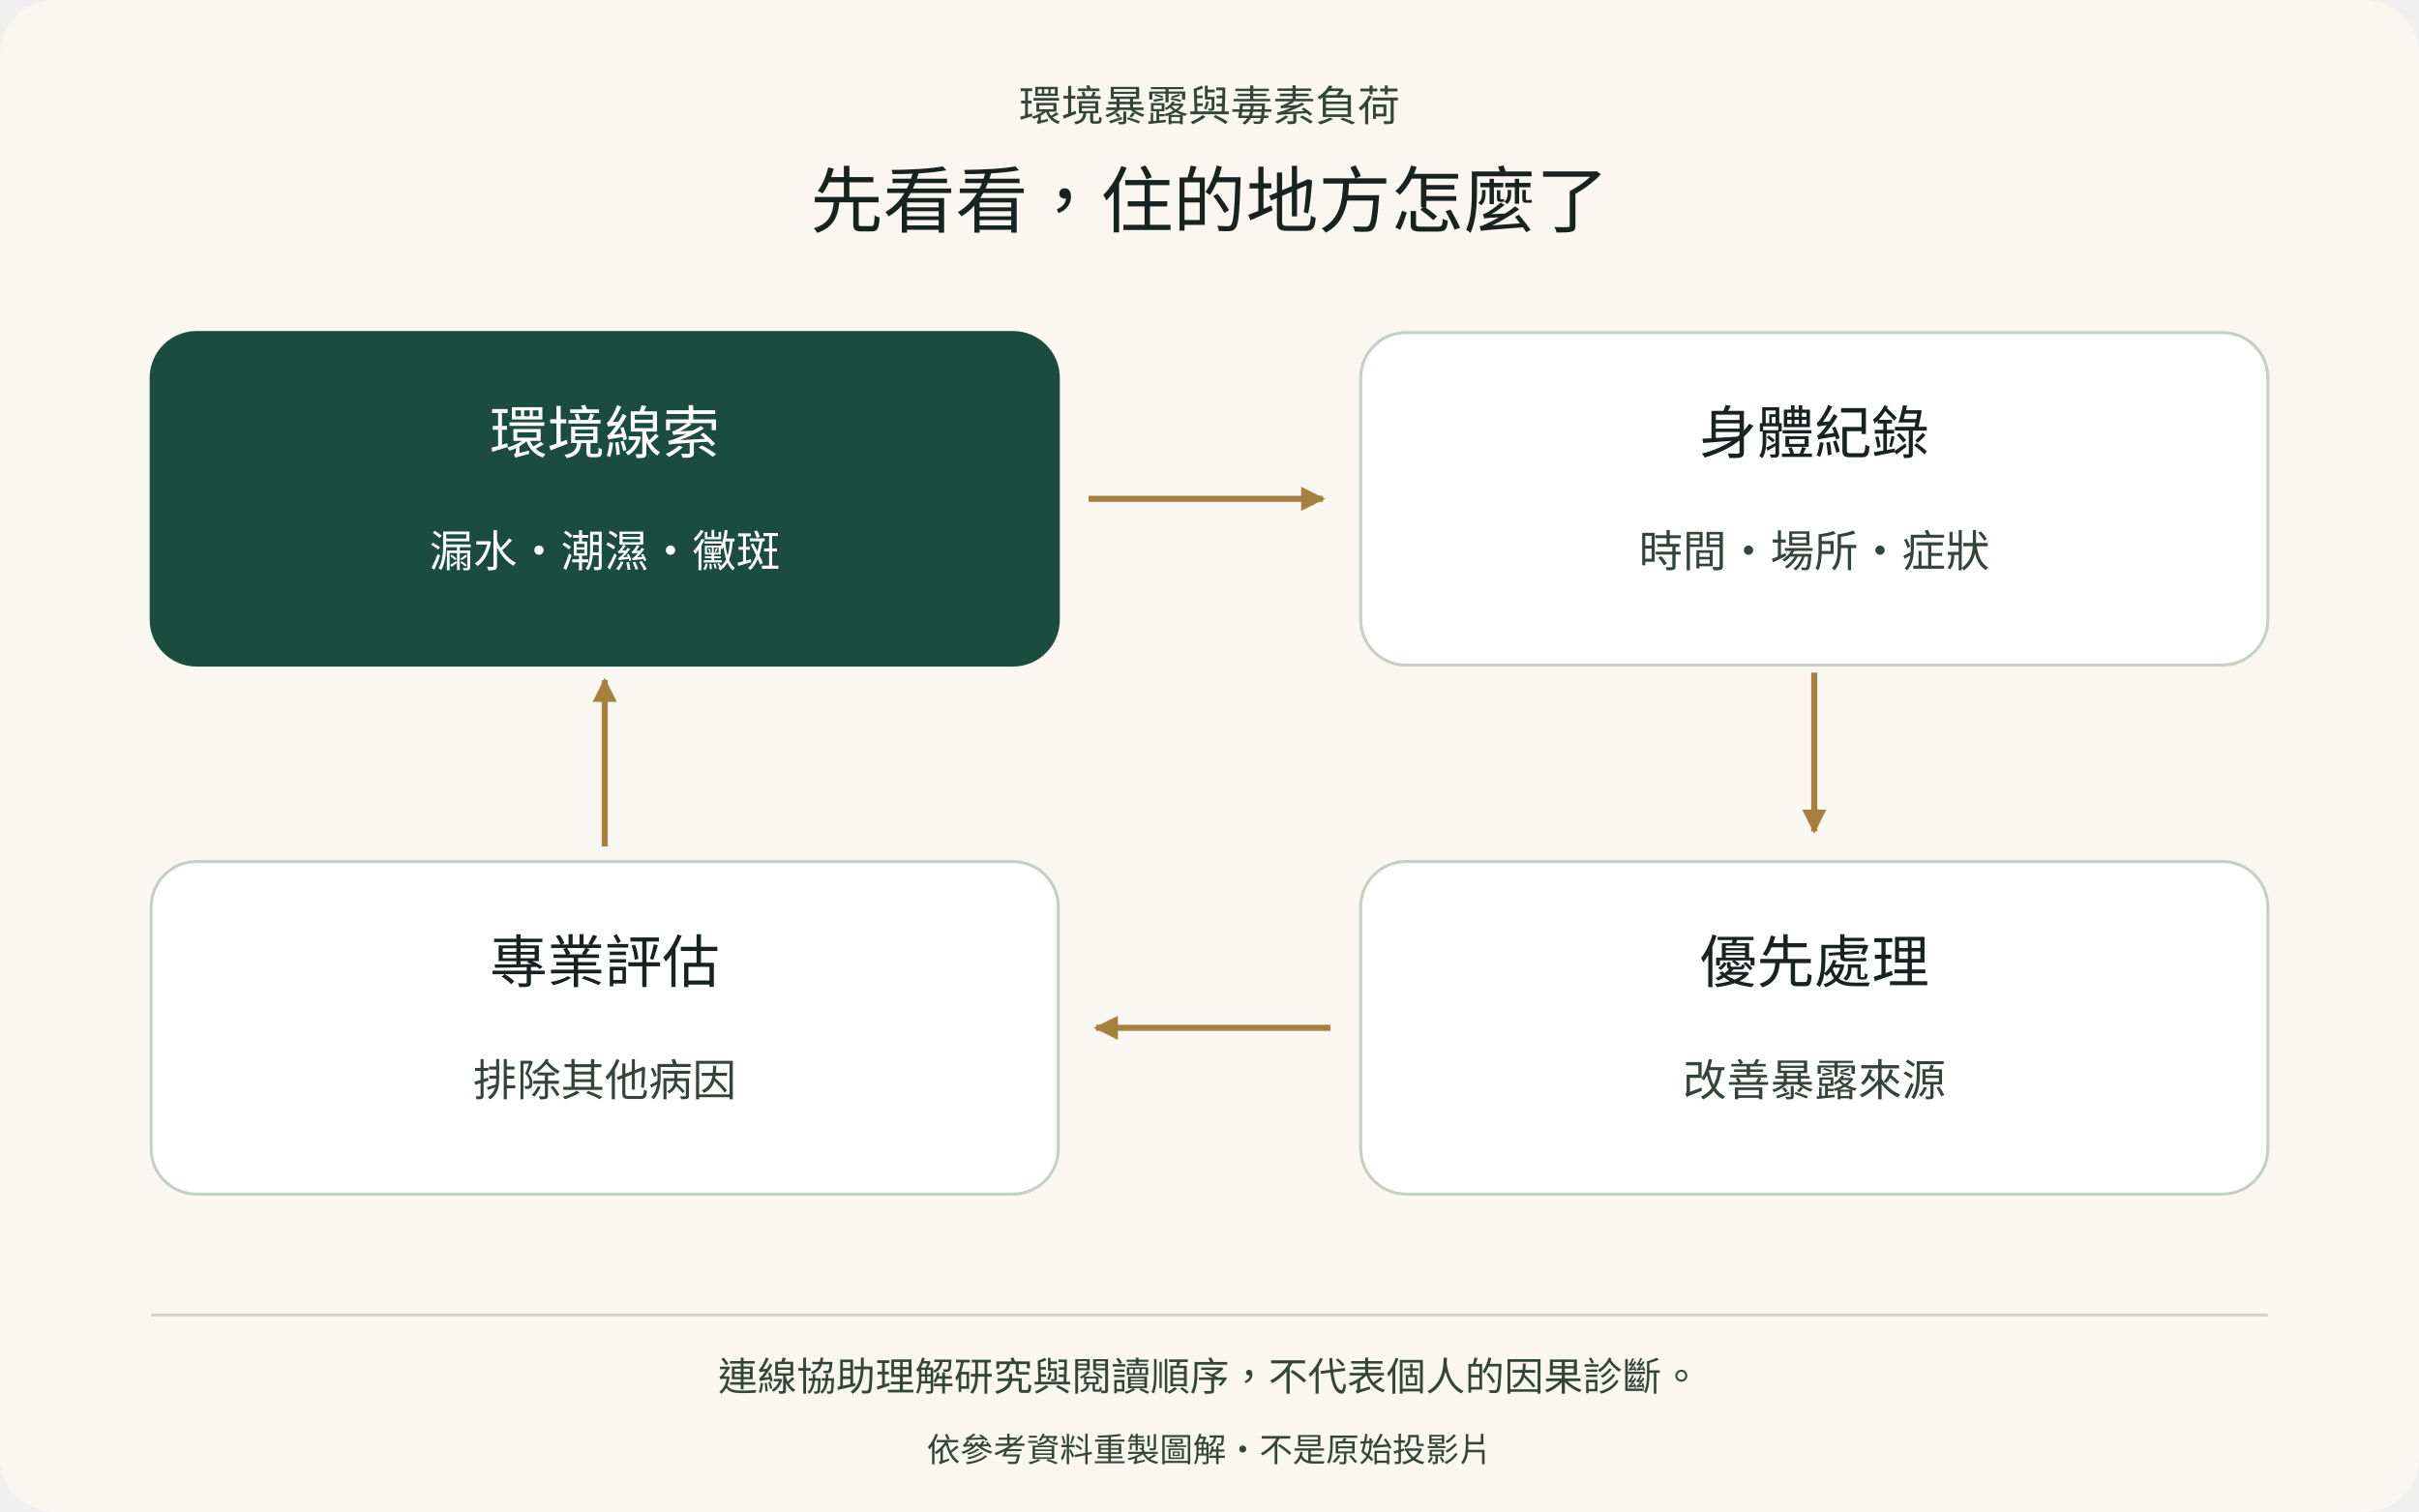
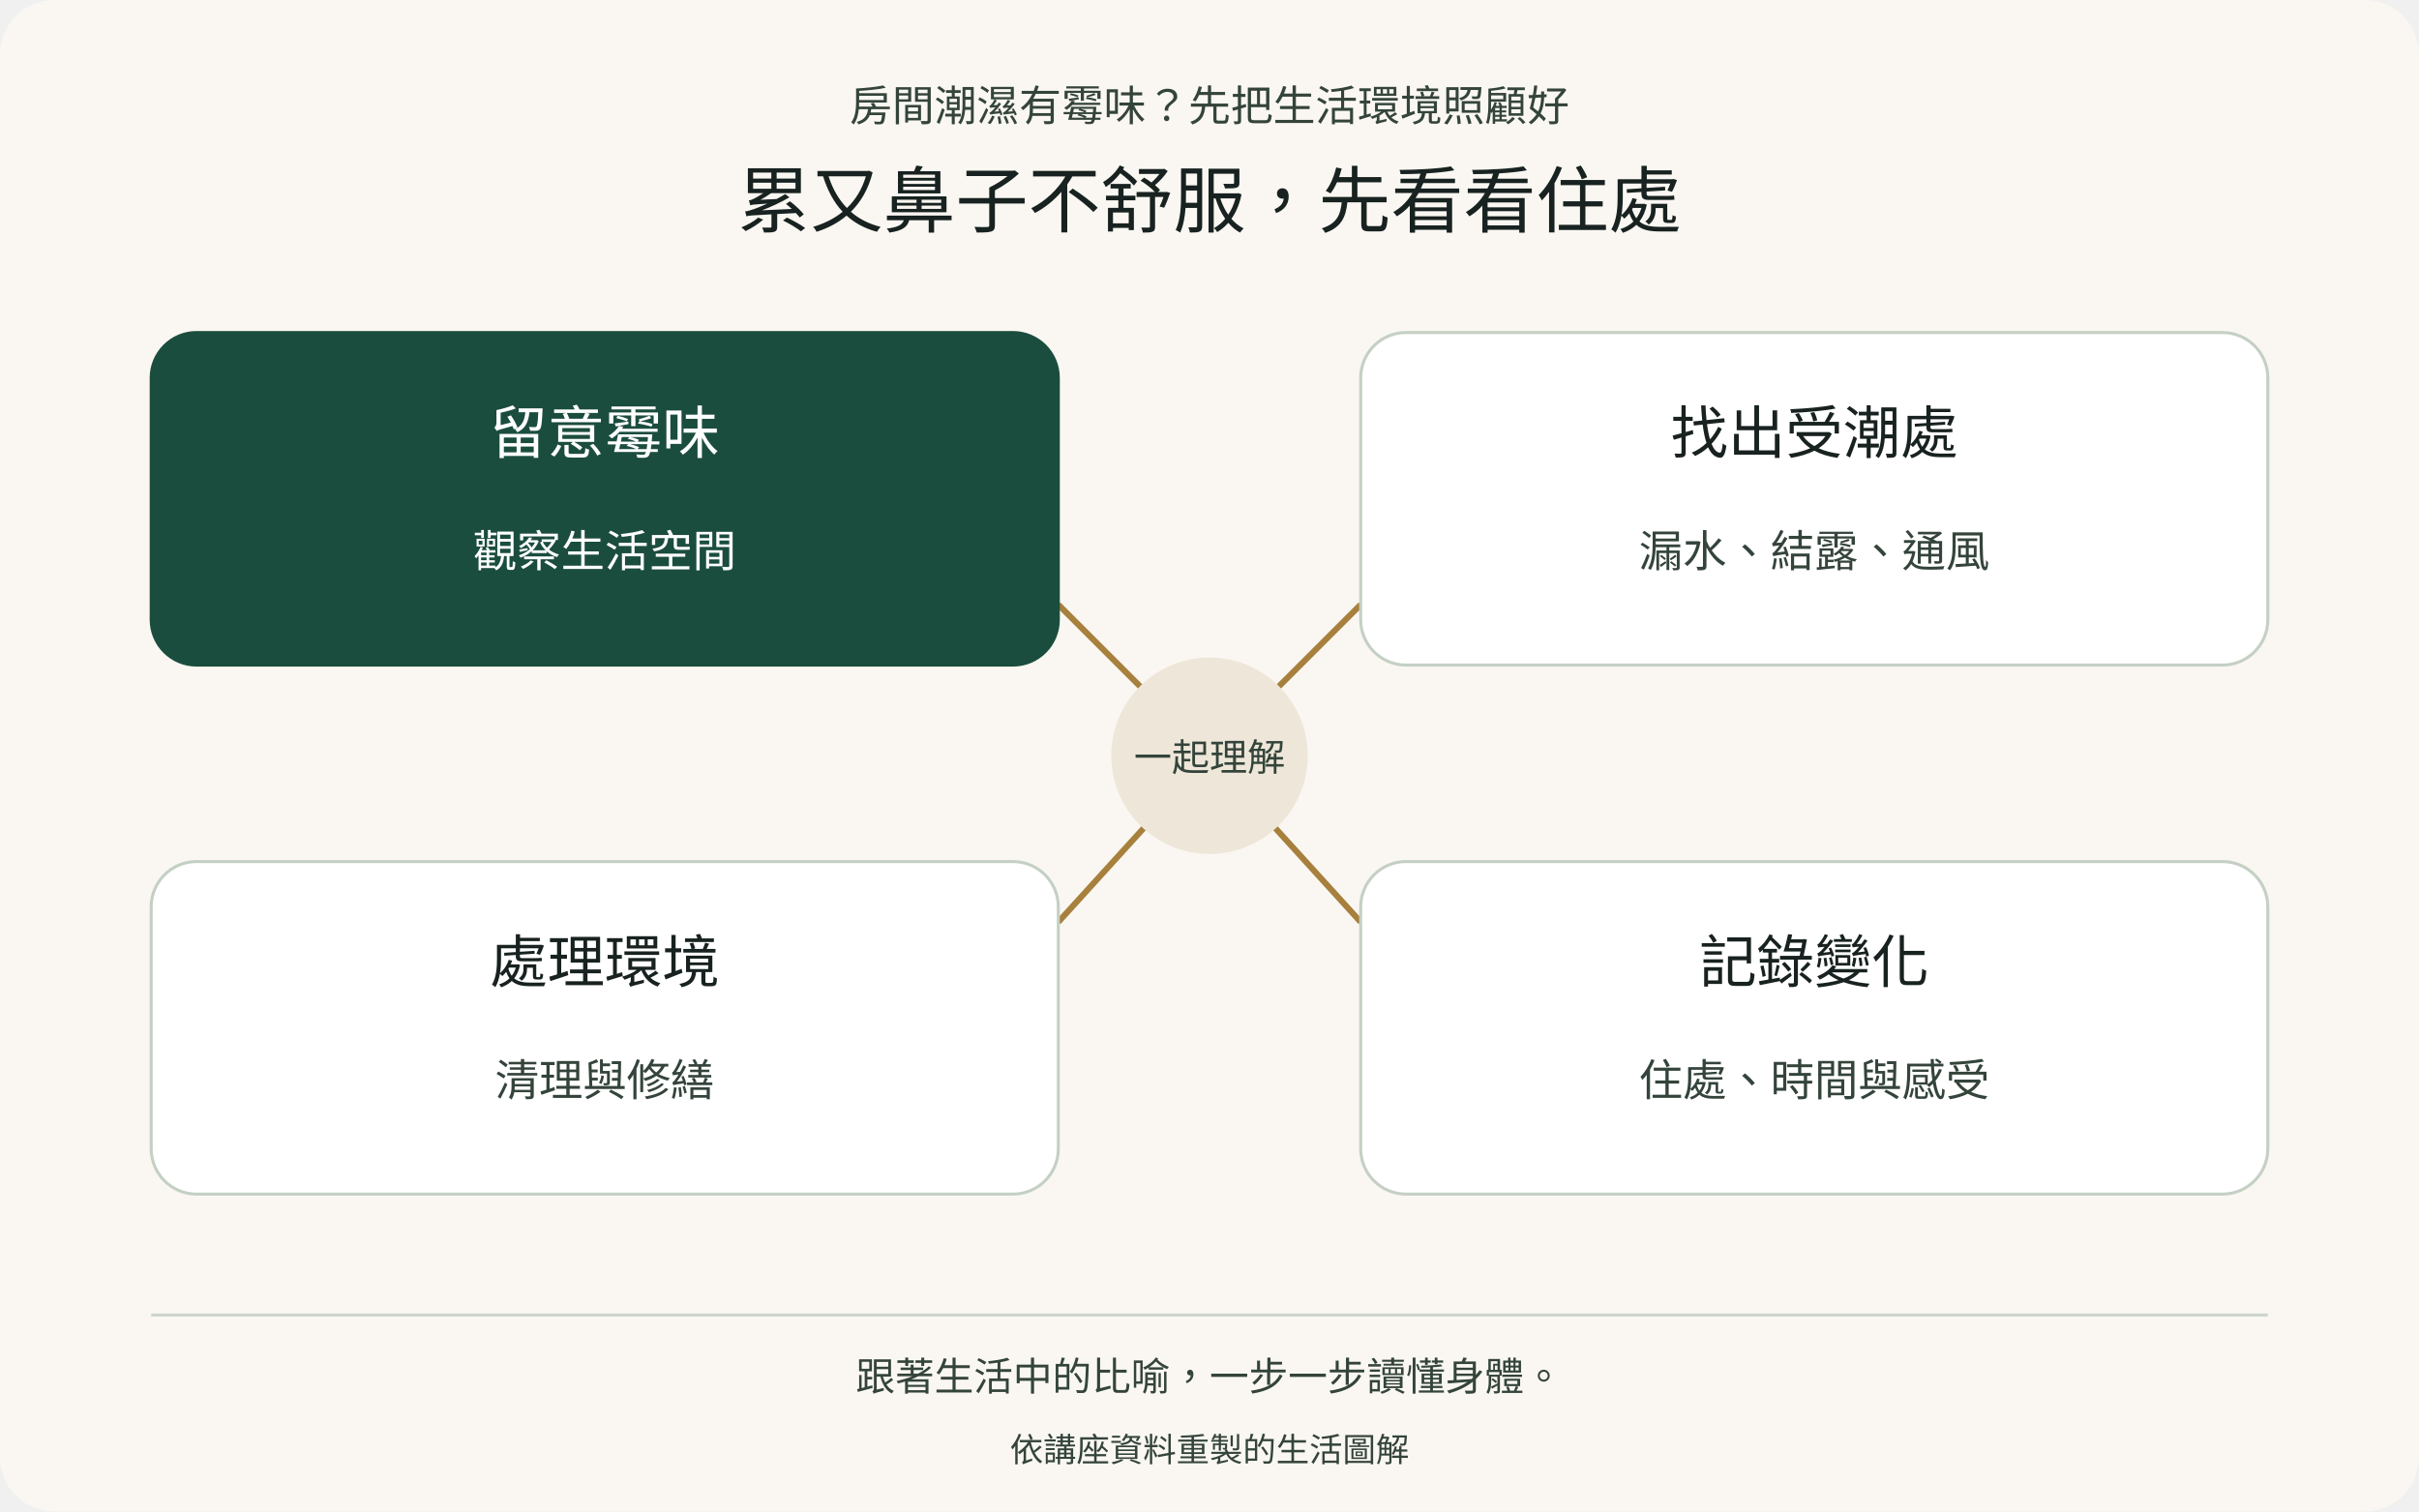
<svg xmlns="http://www.w3.org/2000/svg" width="1600" height="1000" viewBox="0 0 1600 1000" role="img" aria-labelledby="title desc">
  <defs>
    <marker id="arrow" viewBox="0 0 10 10" refX="9" refY="5" markerWidth="4" markerHeight="4" orient="auto">
      <path d="M0 0 10 5 0 10" fill="#A7803D" />
    </marker>
  </defs>
  <rect width="1600" height="1000" rx="36" fill="#FAF7F2" />
  <g font-family="-apple-system,BlinkMacSystemFont,'Noto Sans CJK TC','PingFang TC',sans-serif">
    <text x="800" y="80" text-anchor="middle" font-size="28" fill="#34443B">
-       <tspan x="800" dy="0">環境暴露與毒素負荷</tspan>
+       <tspan x="800" dy="0">房間潮濕有霉味？先把生活環境照顧好</tspan>
    </text>
    <text x="800" y="150" text-anchor="middle" font-size="48" fill="#182220">
-       <tspan x="800" dy="0">先看看，住的地方怎麼了</tspan>
+       <tspan x="800" dy="0">累又鼻子不舒服，先看看住處</tspan>
    </text>
-     <path d="M720 330 H875" fill="none" stroke="#A7803D" stroke-width="4" marker-end="url(#arrow)" />
-     <path d="M1200 445 V550" fill="none" stroke="#A7803D" stroke-width="4" marker-end="url(#arrow)" />
-     <path d="M880 680 H725" fill="none" stroke="#A7803D" stroke-width="4" marker-end="url(#arrow)" />
-     <path d="M400 560 V450" fill="none" stroke="#A7803D" stroke-width="4" marker-end="url(#arrow)" />
+     <path d="M700 400 L800 500 L900 400 M800 500 L700 610 M800 500 L900 610" fill="none" stroke="#A7803D" stroke-width="4" />
    <g>
      <rect x="100" y="220" width="600" height="220" rx="30" fill="#1B4D3E" stroke="#1B4D3E" stroke-width="2" />
      <text x="400" y="300" text-anchor="middle" font-size="38" fill="#FFFFFF">
-         <tspan x="400" dy="0">環境線索</tspan>
+         <tspan x="400" dy="0">留意霉味</tspan>
      </text>
      <text x="400" y="375" text-anchor="middle" font-size="29" fill="#FFFFFF">
-         <tspan x="400" dy="0">漏水・潮濕・黴斑</tspan>
+         <tspan x="400" dy="0">觀察生活空間</tspan>
      </text>
    </g>
    <g>
      <rect x="900" y="220" width="600" height="220" rx="30" fill="#FFFFFF" stroke="#C5D0C4" stroke-width="2" />
      <text x="1200" y="300" text-anchor="middle" font-size="38" fill="#182220">
-         <tspan x="1200" dy="0">身體紀錄</tspan>
+         <tspan x="1200" dy="0">找出受潮處</tspan>
      </text>
      <text x="1200" y="375" text-anchor="middle" font-size="29" fill="#34443B">
-         <tspan x="1200" dy="0">時間・場所・症狀</tspan>
+         <tspan x="1200" dy="0">漏水、結露、通風</tspan>
      </text>
    </g>
    <g>
      <rect x="100" y="570" width="600" height="220" rx="30" fill="#FFFFFF" stroke="#C5D0C4" stroke-width="2" />
      <text x="400" y="650" text-anchor="middle" font-size="38" fill="#182220">
-         <tspan x="400" dy="0">專業評估</tspan>
+         <tspan x="400" dy="0">處理環境</tspan>
      </text>
      <text x="400" y="725" text-anchor="middle" font-size="29" fill="#34443B">
-         <tspan x="400" dy="0">排除其他病因</tspan>
+         <tspan x="400" dy="0">清理與修繕</tspan>
      </text>
    </g>
    <g>
      <rect x="900" y="570" width="600" height="220" rx="30" fill="#FFFFFF" stroke="#C5D0C4" stroke-width="2" />
      <text x="1200" y="650" text-anchor="middle" font-size="38" fill="#182220">
-         <tspan x="1200" dy="0">優先處理</tspan>
+         <tspan x="1200" dy="0">記錄變化</tspan>
      </text>
      <text x="1200" y="725" text-anchor="middle" font-size="29" fill="#34443B">
-         <tspan x="1200" dy="0">改善暴露來源</tspan>
+         <tspan x="1200" dy="0">住處、時間與感受</tspan>
      </text>
    </g>
+     <circle cx="800" cy="500" r="65" fill="#EEE7D9" />
+     <text x="800" y="510" text-anchor="middle" font-size="25" fill="#34443B">
+       <tspan x="800" dy="0">一起理解</tspan>
+     </text>
    <path d="M100 870 H1500" stroke="#CDD5CB" stroke-width="2" />
    <text x="800" y="920" text-anchor="middle" font-size="26" fill="#34443B">
-       <tspan x="800" dy="0">連線協助理解研究與閱讀順序，不代表個人的因果診斷。</tspan>
+       <tspan x="800" dy="0">跟著生活中的比喻，一步一步讀懂身體。</tspan>
    </text>
    <text x="800" y="967" text-anchor="middle" font-size="22" fill="#34443B">
-       <tspan x="800" dy="0">依參考資料重製圖解・不是原始投影片</tspan>
+       <tspan x="800" dy="0">依講座資料重製的生活圖解</tspan>
    </text>
  </g>
</svg>
